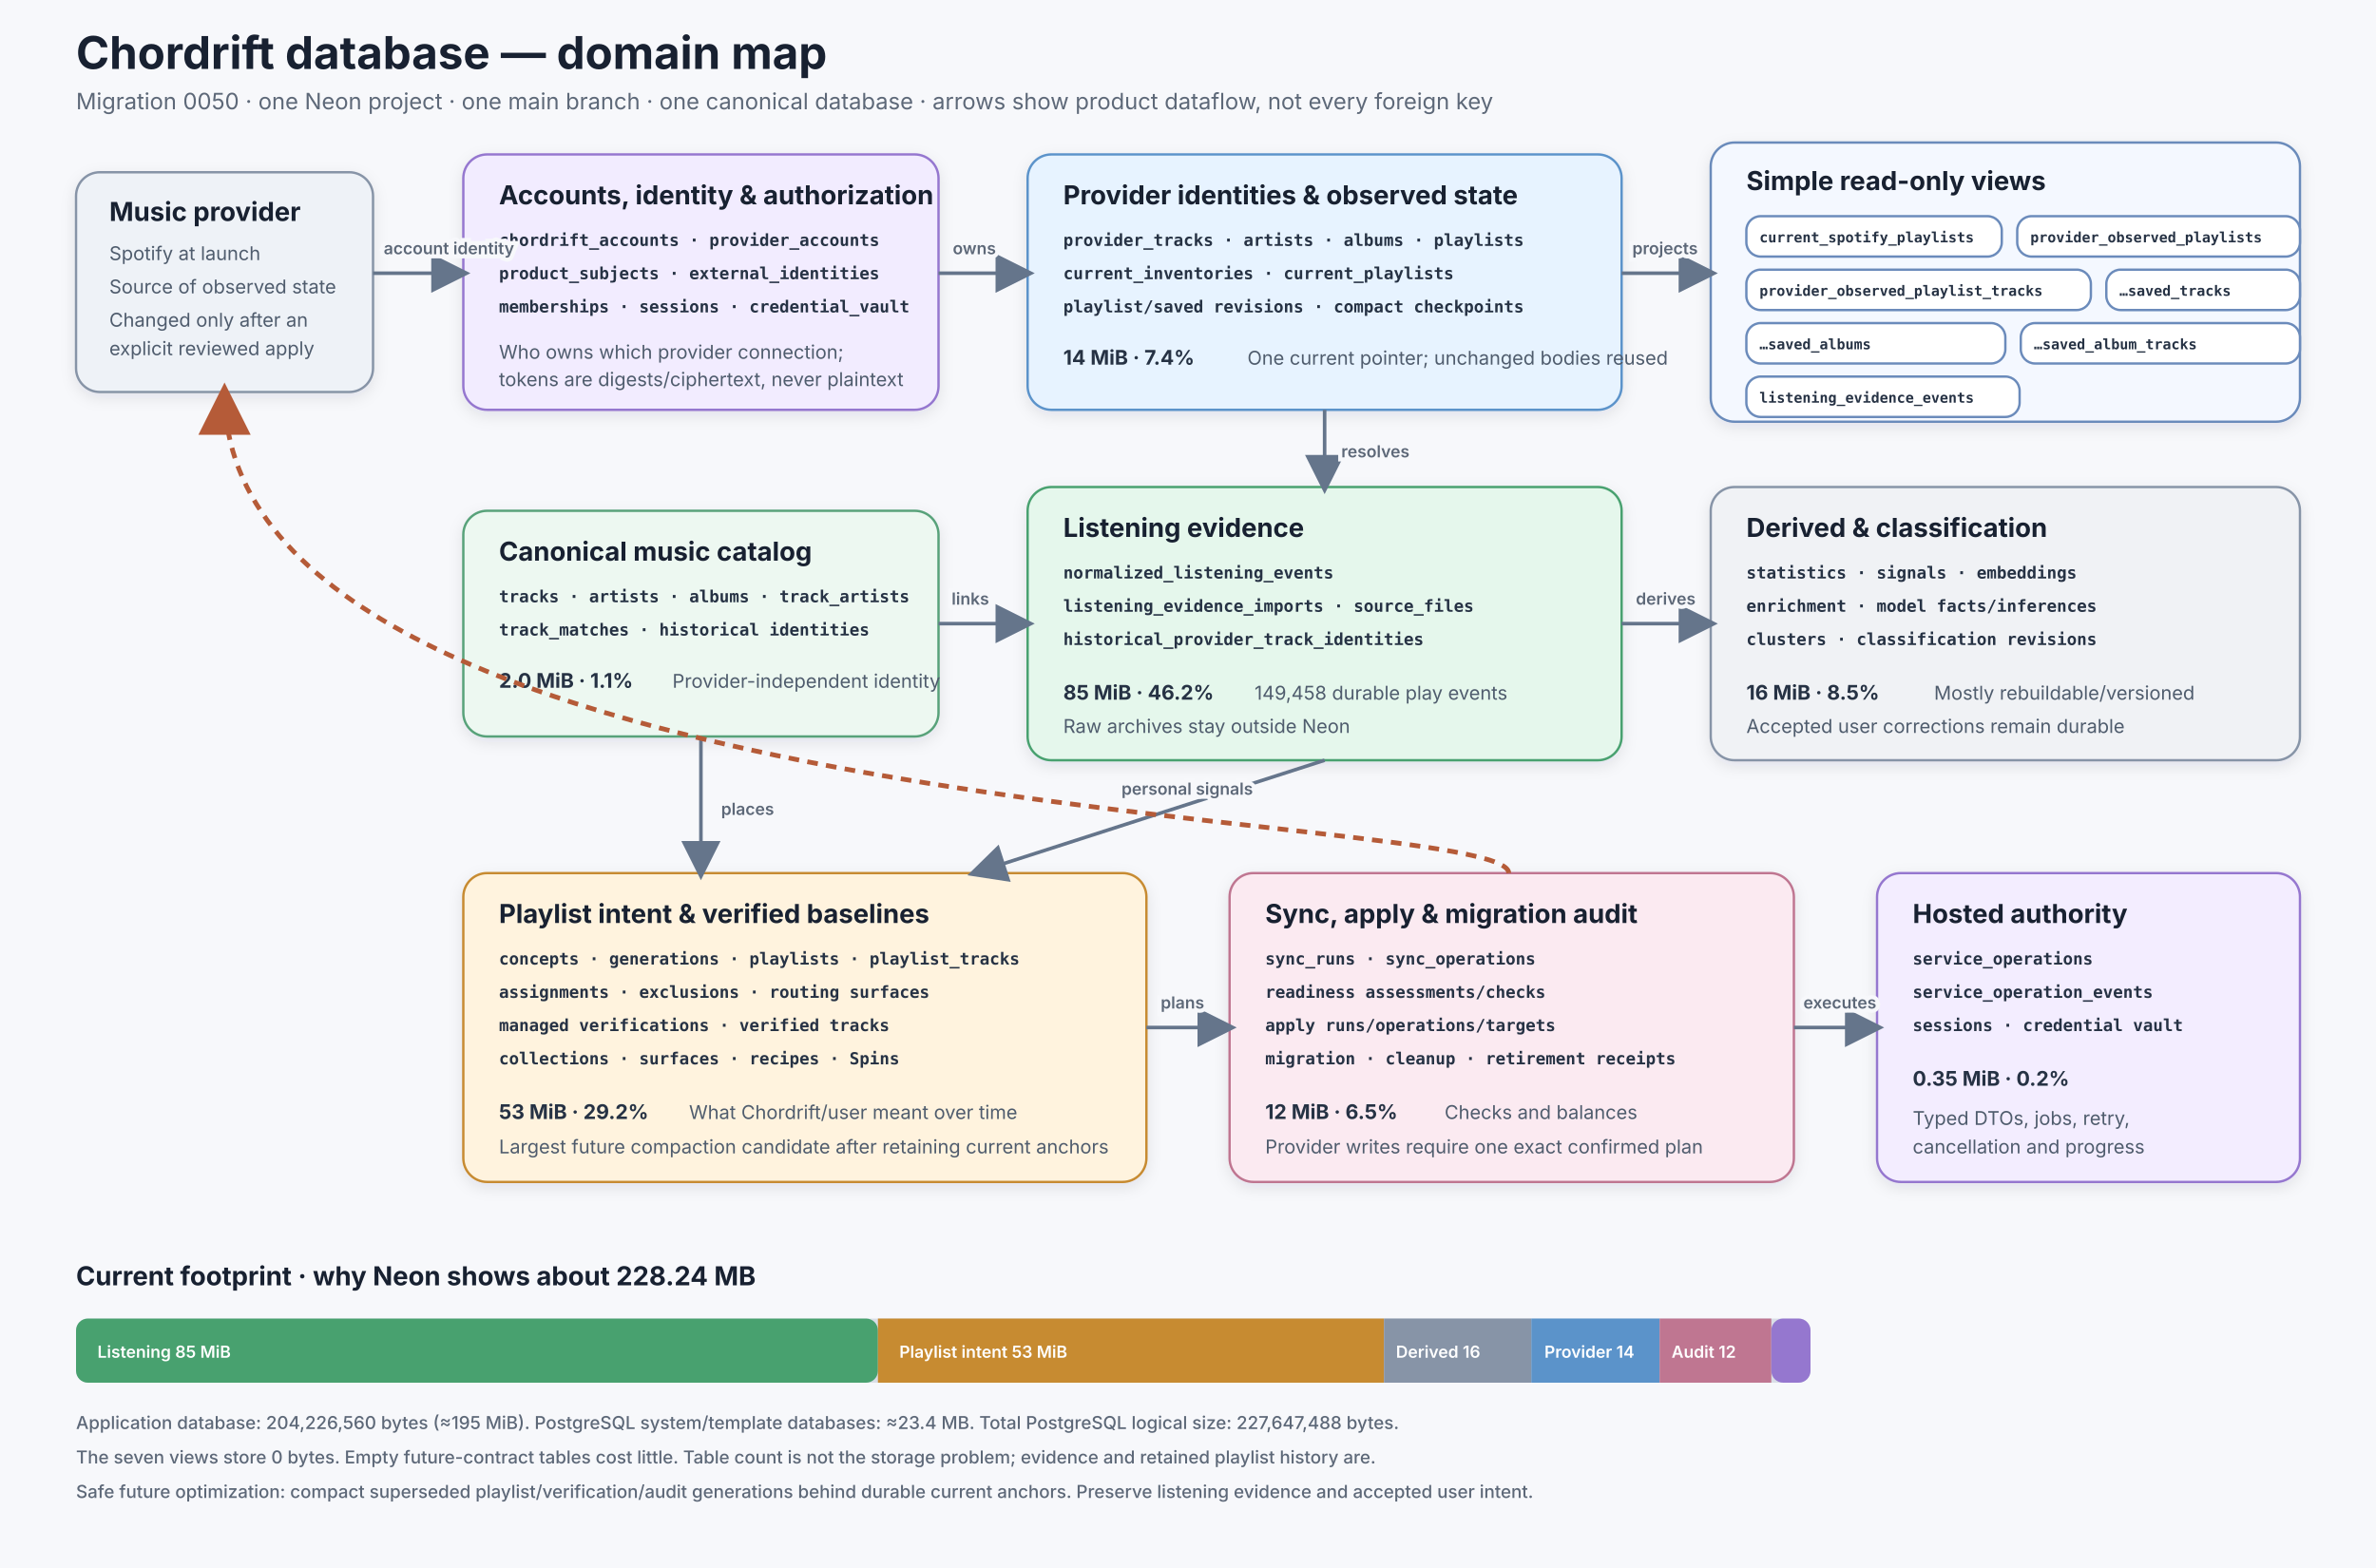
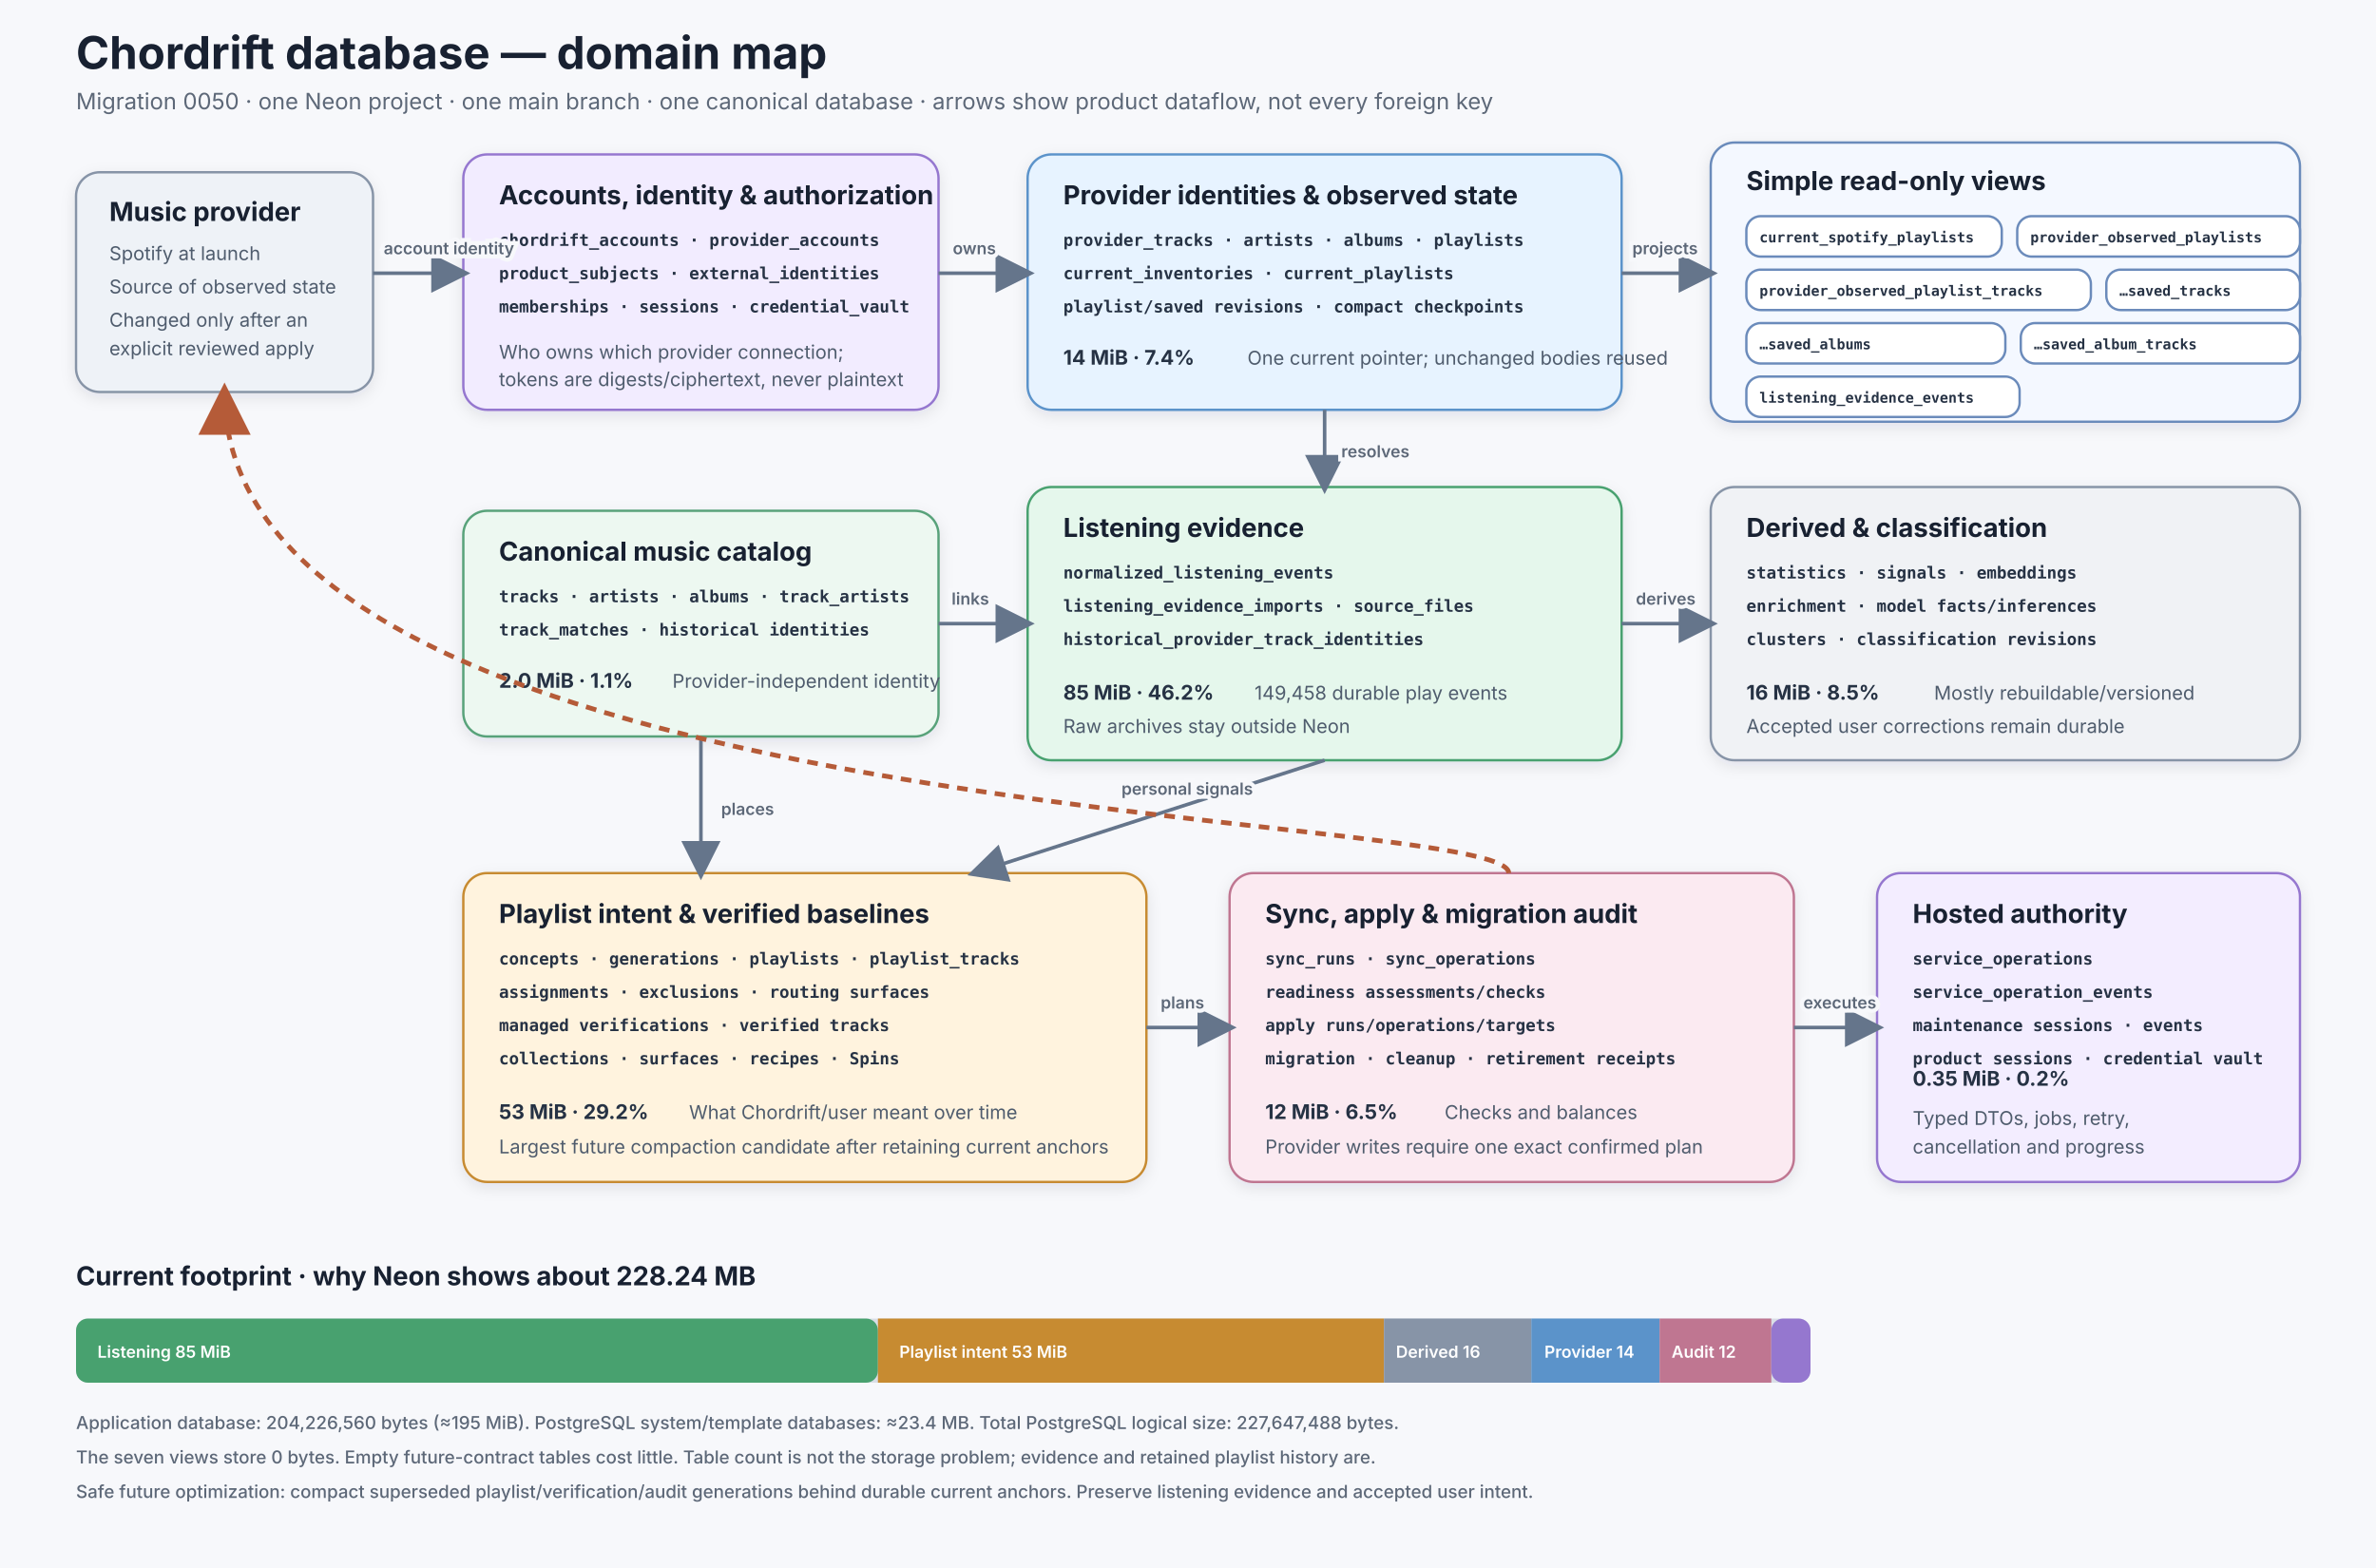
<svg xmlns="http://www.w3.org/2000/svg" width="2000" height="1320" viewBox="0 0 2000 1320" role="img" aria-labelledby="title desc">
  <defs>
    <marker id="arrow" markerWidth="11" markerHeight="11" refX="9" refY="5.5" orient="auto">
      <path d="M0,0 L11,5.5 L0,11 Z" fill="#65758b" />
    </marker>
    <marker id="arrowWrite" markerWidth="11" markerHeight="11" refX="9" refY="5.5" orient="auto">
      <path d="M0,0 L11,5.5 L0,11 Z" fill="#b55b38" />
    </marker>
    <filter id="shadow" x="-10%" y="-10%" width="120%" height="130%">
      <feDropShadow dx="0" dy="4" stdDeviation="6" flood-color="#172033" flood-opacity="0.09" />
    </filter>
    <style>
      .bg{fill:#f7f8fb}.title{font:700 38px -apple-system,BlinkMacSystemFont,"Segoe UI",sans-serif;fill:#182131}.subtitle{font:400 19px -apple-system,BlinkMacSystemFont,"Segoe UI",sans-serif;fill:#5d6878}.box{stroke-width:2;rx:20;filter:url(#shadow)}.head{font:700 22px -apple-system,BlinkMacSystemFont,"Segoe UI",sans-serif;fill:#182131}.body{font:400 16px -apple-system,BlinkMacSystemFont,"Segoe UI",sans-serif;fill:#4f5c6d}.mono{font:600 14px ui-monospace,SFMono-Regular,Menlo,monospace;fill:#263244}.size{font:700 17px -apple-system,BlinkMacSystemFont,"Segoe UI",sans-serif;fill:#263244}.edge{fill:none;stroke:#65758b;stroke-width:3;marker-end:url(#arrow)}.edgeWrite{fill:none;stroke:#b55b38;stroke-width:4;stroke-dasharray:9 7;marker-end:url(#arrowWrite)}.edgeLabel{font:600 14px -apple-system,BlinkMacSystemFont,"Segoe UI",sans-serif;fill:#5d6878;paint-order:stroke;stroke:#f7f8fb;stroke-width:7}.barLabel{font:600 14px -apple-system,BlinkMacSystemFont,"Segoe UI",sans-serif;fill:#fff}.foot{font:500 15px -apple-system,BlinkMacSystemFont,"Segoe UI",sans-serif;fill:#5d6878}.view{fill:#fff;stroke:#6b8bbb;stroke-width:2;rx:12}.viewName{font:600 12px ui-monospace,SFMono-Regular,Menlo,monospace;fill:#263244}
    </style>
  </defs>
  <rect class="bg" width="2000" height="1320" />
  <text class="title" x="64" y="58">Chordrift database — domain map</text>
  <text class="subtitle" x="64" y="92">Migration 0050 · one Neon project · one main branch · one canonical database · arrows show product dataflow, not every foreign key</text>
  <rect class="box" x="64" y="145" width="250" height="185" fill="#eef2f7" stroke="#8794a7" />
  <text class="head" x="92" y="186">Music provider</text>
  <text class="body" x="92" y="219">Spotify at launch</text>
  <text class="body" x="92" y="247">Source of observed state</text>
  <text class="body" x="92" y="275">Changed only after an</text>
  <text class="body" x="92" y="299">explicit reviewed apply</text>
  <rect class="box" x="390" y="130" width="400" height="215" fill="#f2ecff" stroke="#9577cf" />
  <text class="head" x="420" y="172">Accounts, identity &amp; authorization</text>
  <text class="mono" x="420" y="207">chordrift_accounts · provider_accounts</text>
  <text class="mono" x="420" y="235">product_subjects · external_identities</text>
  <text class="mono" x="420" y="263">memberships · sessions · credential_vault</text>
  <text class="body" x="420" y="302">Who owns which provider connection;</text>
  <text class="body" x="420" y="325">tokens are digests/ciphertext, never plaintext</text>
  <rect class="box" x="865" y="130" width="500" height="215" fill="#e7f3ff" stroke="#5b93ca" />
  <text class="head" x="895" y="172">Provider identities &amp; observed state</text>
  <text class="mono" x="895" y="207">provider_tracks · artists · albums · playlists</text>
  <text class="mono" x="895" y="235">current_inventories · current_playlists</text>
  <text class="mono" x="895" y="263">playlist/saved revisions · compact checkpoints</text>
  <text class="size" x="895" y="307">14 MiB · 7.4%</text>
  <text class="body" x="1050" y="307">One current pointer; unchanged bodies reused</text>
  <rect class="box" x="1440" y="120" width="496" height="235" fill="#f4f8ff" stroke="#6b8bbb" />
  <text class="head" x="1470" y="160">Simple read-only views</text>
  <g transform="translate(1470 182)">
    <rect class="view" width="215" height="34" />
    <text class="viewName" x="11" y="22">current_spotify_playlists</text>
    <rect class="view" x="228" width="238" height="34" />
    <text class="viewName" x="239" y="22">provider_observed_playlists</text>
    <rect class="view" y="45" width="290" height="34" />
    <text class="viewName" x="11" y="67">provider_observed_playlist_tracks</text>
    <rect class="view" x="303" y="45" width="163" height="34" />
    <text class="viewName" x="314" y="67">…saved_tracks</text>
    <rect class="view" y="90" width="218" height="34" />
    <text class="viewName" x="11" y="112">…saved_albums</text>
    <rect class="view" x="231" y="90" width="235" height="34" />
    <text class="viewName" x="242" y="112">…saved_album_tracks</text>
    <rect class="view" y="135" width="230" height="34" />
    <text class="viewName" x="11" y="157">listening_evidence_events</text>
  </g>
  <rect class="box" x="390" y="430" width="400" height="190" fill="#edf8f1" stroke="#58a27a" />
  <text class="head" x="420" y="472">Canonical music catalog</text>
  <text class="mono" x="420" y="507">tracks · artists · albums · track_artists</text>
  <text class="mono" x="420" y="535">track_matches · historical identities</text>
  <text class="size" x="420" y="579">2.0 MiB · 1.1%</text>
  <text class="body" x="566" y="579">Provider-independent identity</text>
  <rect class="box" x="865" y="410" width="500" height="230" fill="#e5f7ec" stroke="#48a16f" />
  <text class="head" x="895" y="452">Listening evidence</text>
  <text class="mono" x="895" y="487">normalized_listening_events</text>
  <text class="mono" x="895" y="515">listening_evidence_imports · source_files</text>
  <text class="mono" x="895" y="543">historical_provider_track_identities</text>
  <text class="size" x="895" y="589">85 MiB · 46.2%</text>
  <text class="body" x="1056" y="589">149,458 durable play events</text>
  <text class="body" x="895" y="617">Raw archives stay outside Neon</text>
  <rect class="box" x="1440" y="410" width="496" height="230" fill="#f0f2f5" stroke="#8794a7" />
  <text class="head" x="1470" y="452">Derived &amp; classification</text>
  <text class="mono" x="1470" y="487">statistics · signals · embeddings</text>
  <text class="mono" x="1470" y="515">enrichment · model facts/inferences</text>
  <text class="mono" x="1470" y="543">clusters · classification revisions</text>
  <text class="size" x="1470" y="589">16 MiB · 8.5%</text>
  <text class="body" x="1628" y="589">Mostly rebuildable/versioned</text>
  <text class="body" x="1470" y="617">Accepted user corrections remain durable</text>
  <rect class="box" x="390" y="735" width="575" height="260" fill="#fff3de" stroke="#c78b31" />
  <text class="head" x="420" y="777">Playlist intent &amp; verified baselines</text>
  <text class="mono" x="420" y="812">concepts · generations · playlists · playlist_tracks</text>
  <text class="mono" x="420" y="840">assignments · exclusions · routing surfaces</text>
  <text class="mono" x="420" y="868">managed verifications · verified tracks</text>
  <text class="mono" x="420" y="896">collections · surfaces · recipes · Spins</text>
  <text class="size" x="420" y="942">53 MiB · 29.2%</text>
  <text class="body" x="580" y="942">What Chordrift/user meant over time</text>
  <text class="body" x="420" y="971">Largest future compaction candidate after retaining current anchors</text>
  <rect class="box" x="1035" y="735" width="475" height="260" fill="#fbeaf1" stroke="#bf7691" />
  <text class="head" x="1065" y="777">Sync, apply &amp; migration audit</text>
  <text class="mono" x="1065" y="812">sync_runs · sync_operations</text>
  <text class="mono" x="1065" y="840">readiness assessments/checks</text>
  <text class="mono" x="1065" y="868">apply runs/operations/targets</text>
  <text class="mono" x="1065" y="896">migration · cleanup · retirement receipts</text>
  <text class="size" x="1065" y="942">12 MiB · 6.5%</text>
  <text class="body" x="1216" y="942">Checks and balances</text>
  <text class="body" x="1065" y="971">Provider writes require one exact confirmed plan</text>
  <rect class="box" x="1580" y="735" width="356" height="260" fill="#f3edff" stroke="#9577cf" />
  <text class="head" x="1610" y="777">Hosted authority</text>
  <text class="mono" x="1610" y="812">service_operations</text>
  <text class="mono" x="1610" y="840">service_operation_events</text>
-   <text class="mono" x="1610" y="868">sessions · credential vault</text>
+   <text class="mono" x="1610" y="868">maintenance sessions · events</text>
+   <text class="mono" x="1610" y="896">product sessions · credential vault</text>
  <text class="size" x="1610" y="914">0.35 MiB · 0.2%</text>
  <text class="body" x="1610" y="947">Typed DTOs, jobs, retry,</text>
  <text class="body" x="1610" y="971">cancellation and progress</text>
  <path class="edge" d="M314 230 H390" />
  <text class="edgeLabel" x="323" y="214">account identity</text>
  <path class="edge" d="M790 230 H865" />
  <text class="edgeLabel" x="802" y="214">owns</text>
  <path class="edge" d="M1365 230 H1440" />
  <text class="edgeLabel" x="1374" y="214">projects</text>
  <path class="edge" d="M1115 345 V410" />
  <text class="edgeLabel" x="1129" y="385">resolves</text>
  <path class="edge" d="M790 525 H865" />
  <text class="edgeLabel" x="801" y="509">links</text>
  <path class="edge" d="M1365 525 H1440" />
  <text class="edgeLabel" x="1377" y="509">derives</text>
  <path class="edge" d="M590 620 V735" />
  <text class="edgeLabel" x="607" y="686">places</text>
  <path class="edge" d="M1115 640 L820 735" />
  <text class="edgeLabel" x="944" y="669">personal signals</text>
  <path class="edge" d="M965 865 H1035" />
  <text class="edgeLabel" x="977" y="849">plans</text>
  <path class="edge" d="M1510 865 H1580" />
  <text class="edgeLabel" x="1518" y="849">executes</text>
  <path class="edgeWrite" d="M1270 735 C1270 680 189 700 189 330" />
  <text class="head" x="64" y="1082">Current footprint · why Neon shows about 228.24 MB</text>
  <rect x="64" y="1110" width="1460" height="54" rx="10" fill="#d9dee7" />
  <rect x="64" y="1110" width="675" height="54" rx="10" fill="#48a16f" />
  <rect x="739" y="1110" width="426" height="54" fill="#c78b31" />
  <rect x="1165" y="1110" width="124" height="54" fill="#8794a7" />
  <rect x="1289" y="1110" width="108" height="54" fill="#5b93ca" />
  <rect x="1397" y="1110" width="94" height="54" fill="#bf7691" />
  <rect x="1491" y="1110" width="33" height="54" rx="10" fill="#9577cf" />
  <text class="barLabel" x="82" y="1143">Listening 85 MiB</text>
  <text class="barLabel" x="757" y="1143">Playlist intent 53 MiB</text>
  <text class="barLabel" x="1175" y="1143">Derived 16</text>
  <text class="barLabel" x="1300" y="1143">Provider 14</text>
  <text class="barLabel" x="1407" y="1143">Audit 12</text>
  <text class="foot" x="64" y="1203">Application database: 204,226,560 bytes (≈195 MiB). PostgreSQL system/template databases: ≈23.4 MB. Total PostgreSQL logical size: 227,647,488 bytes.</text>
  <text class="foot" x="64" y="1232">The seven views store 0 bytes. Empty future-contract tables cost little. Table count is not the storage problem; evidence and retained playlist history are.</text>
  <text class="foot" x="64" y="1261">Safe future optimization: compact superseded playlist/verification/audit generations behind durable current anchors. Preserve listening evidence and accepted user intent.</text>
</svg>
